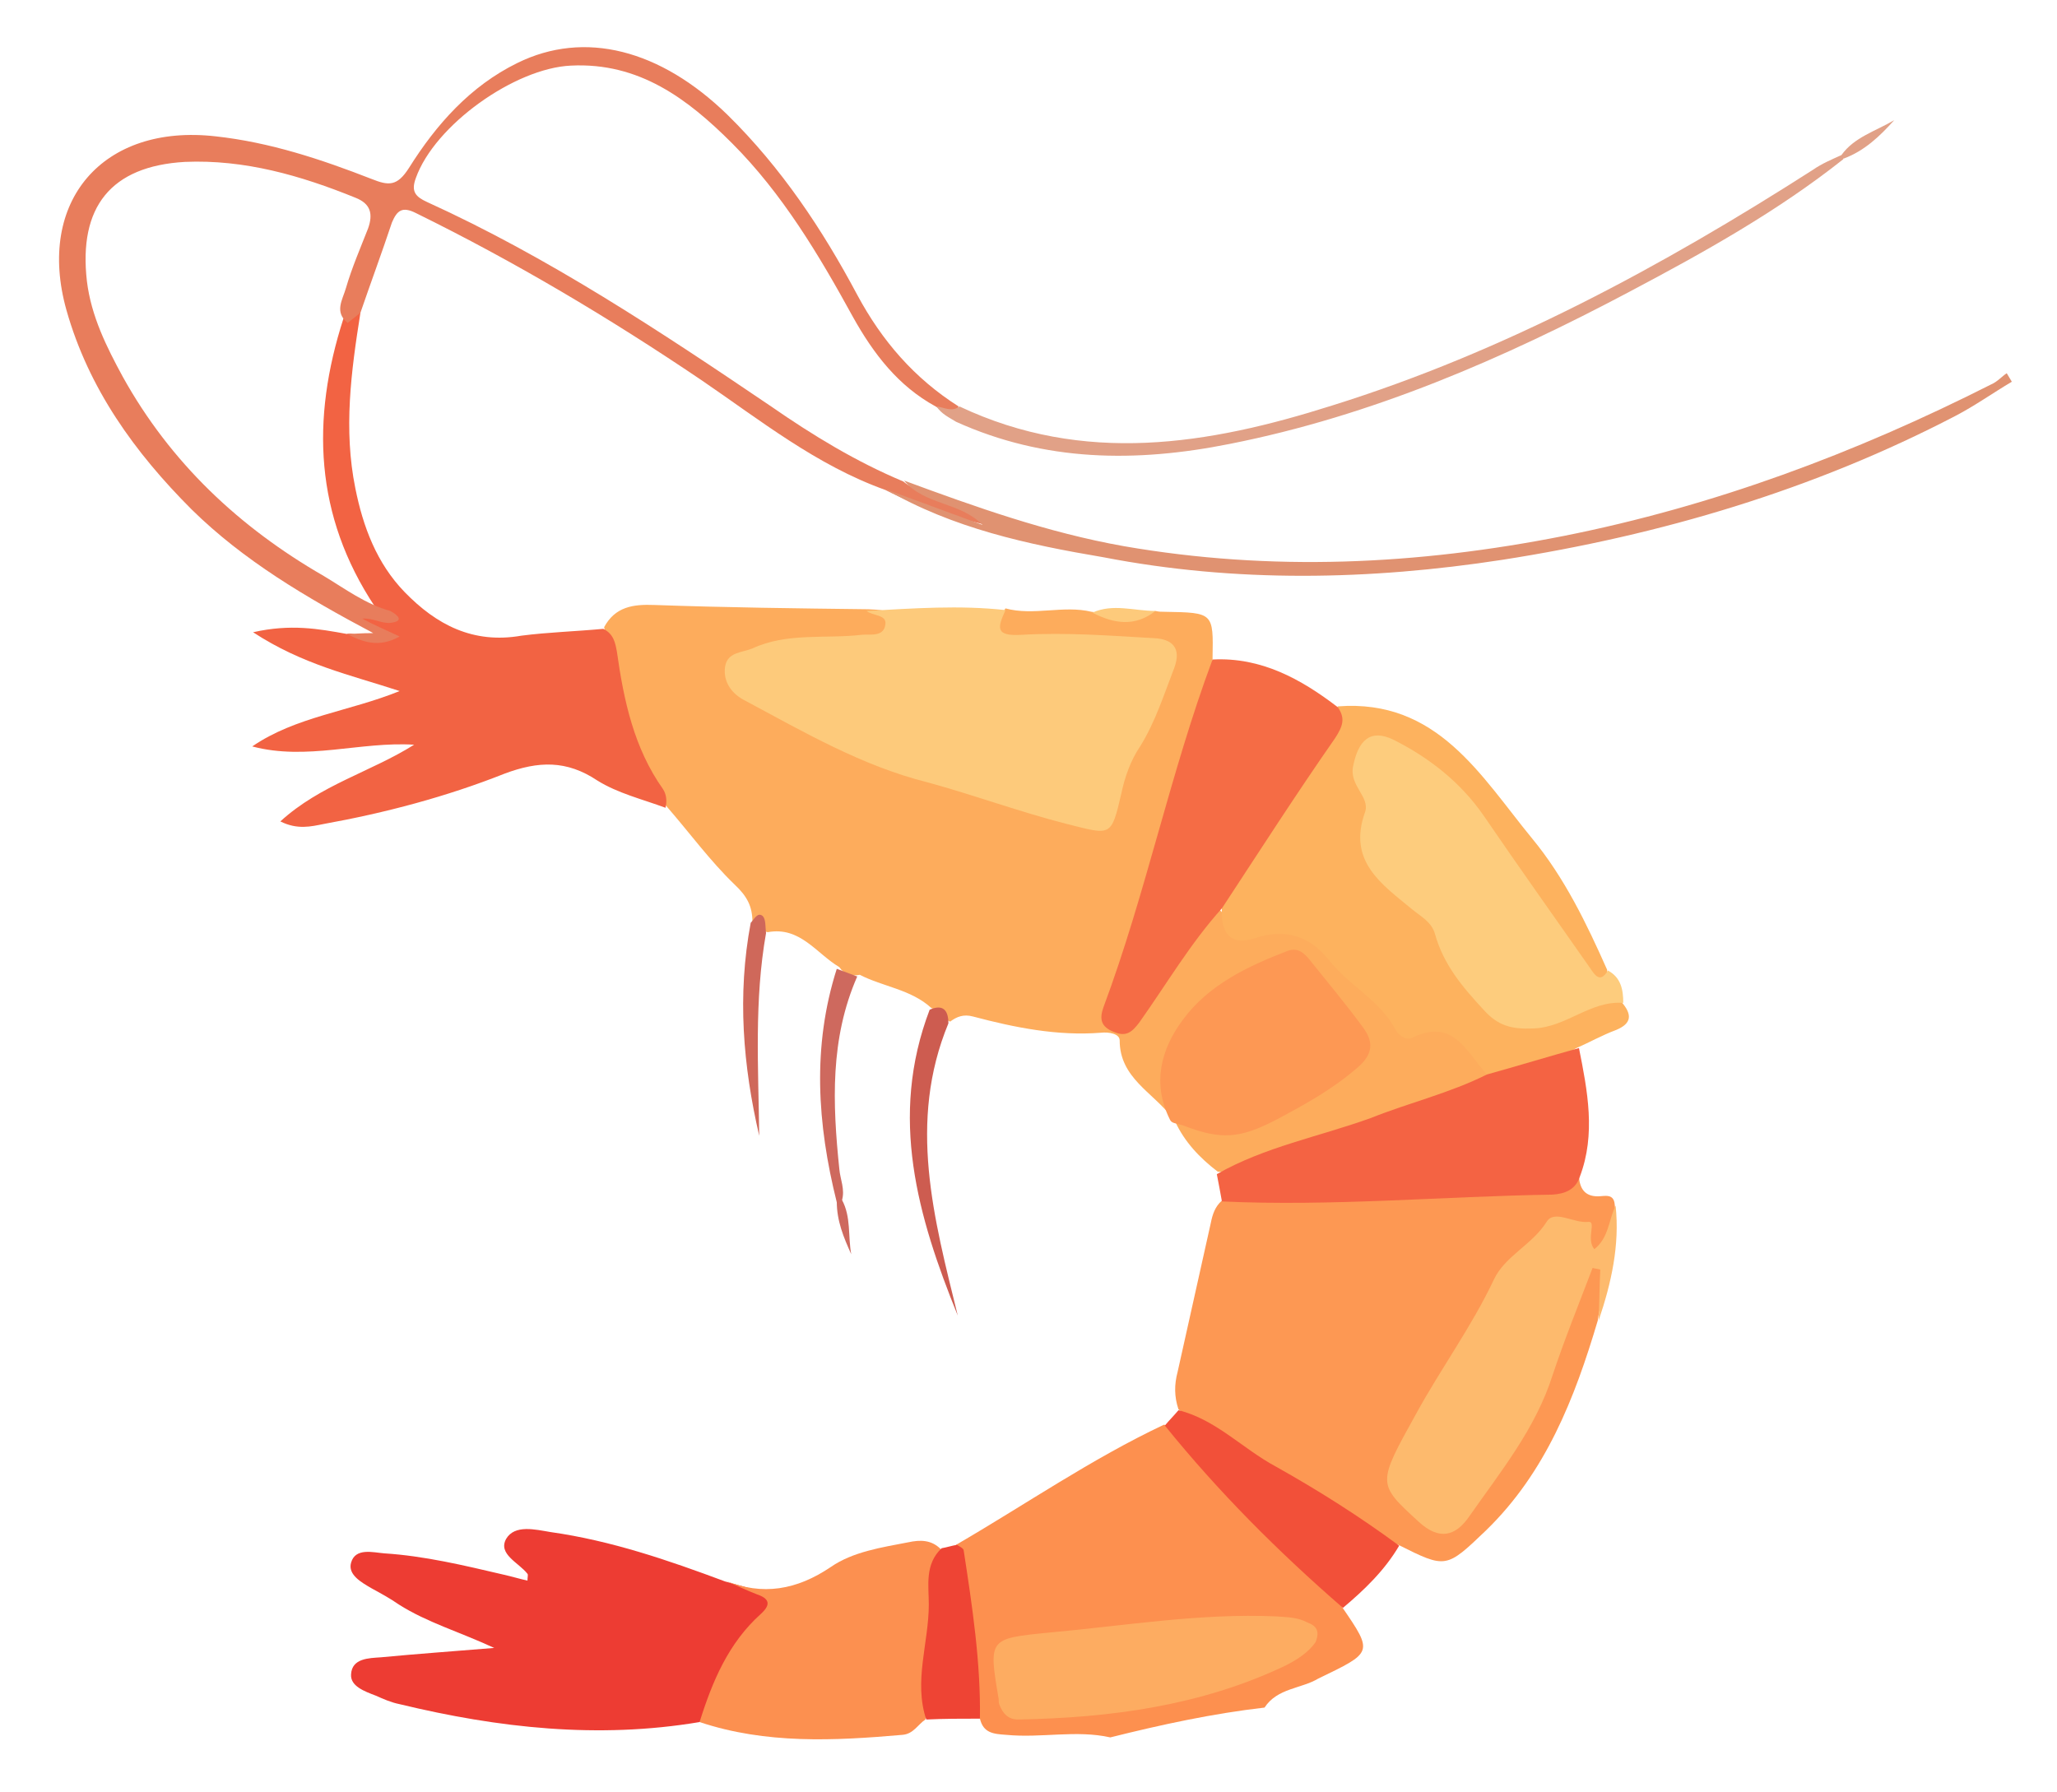
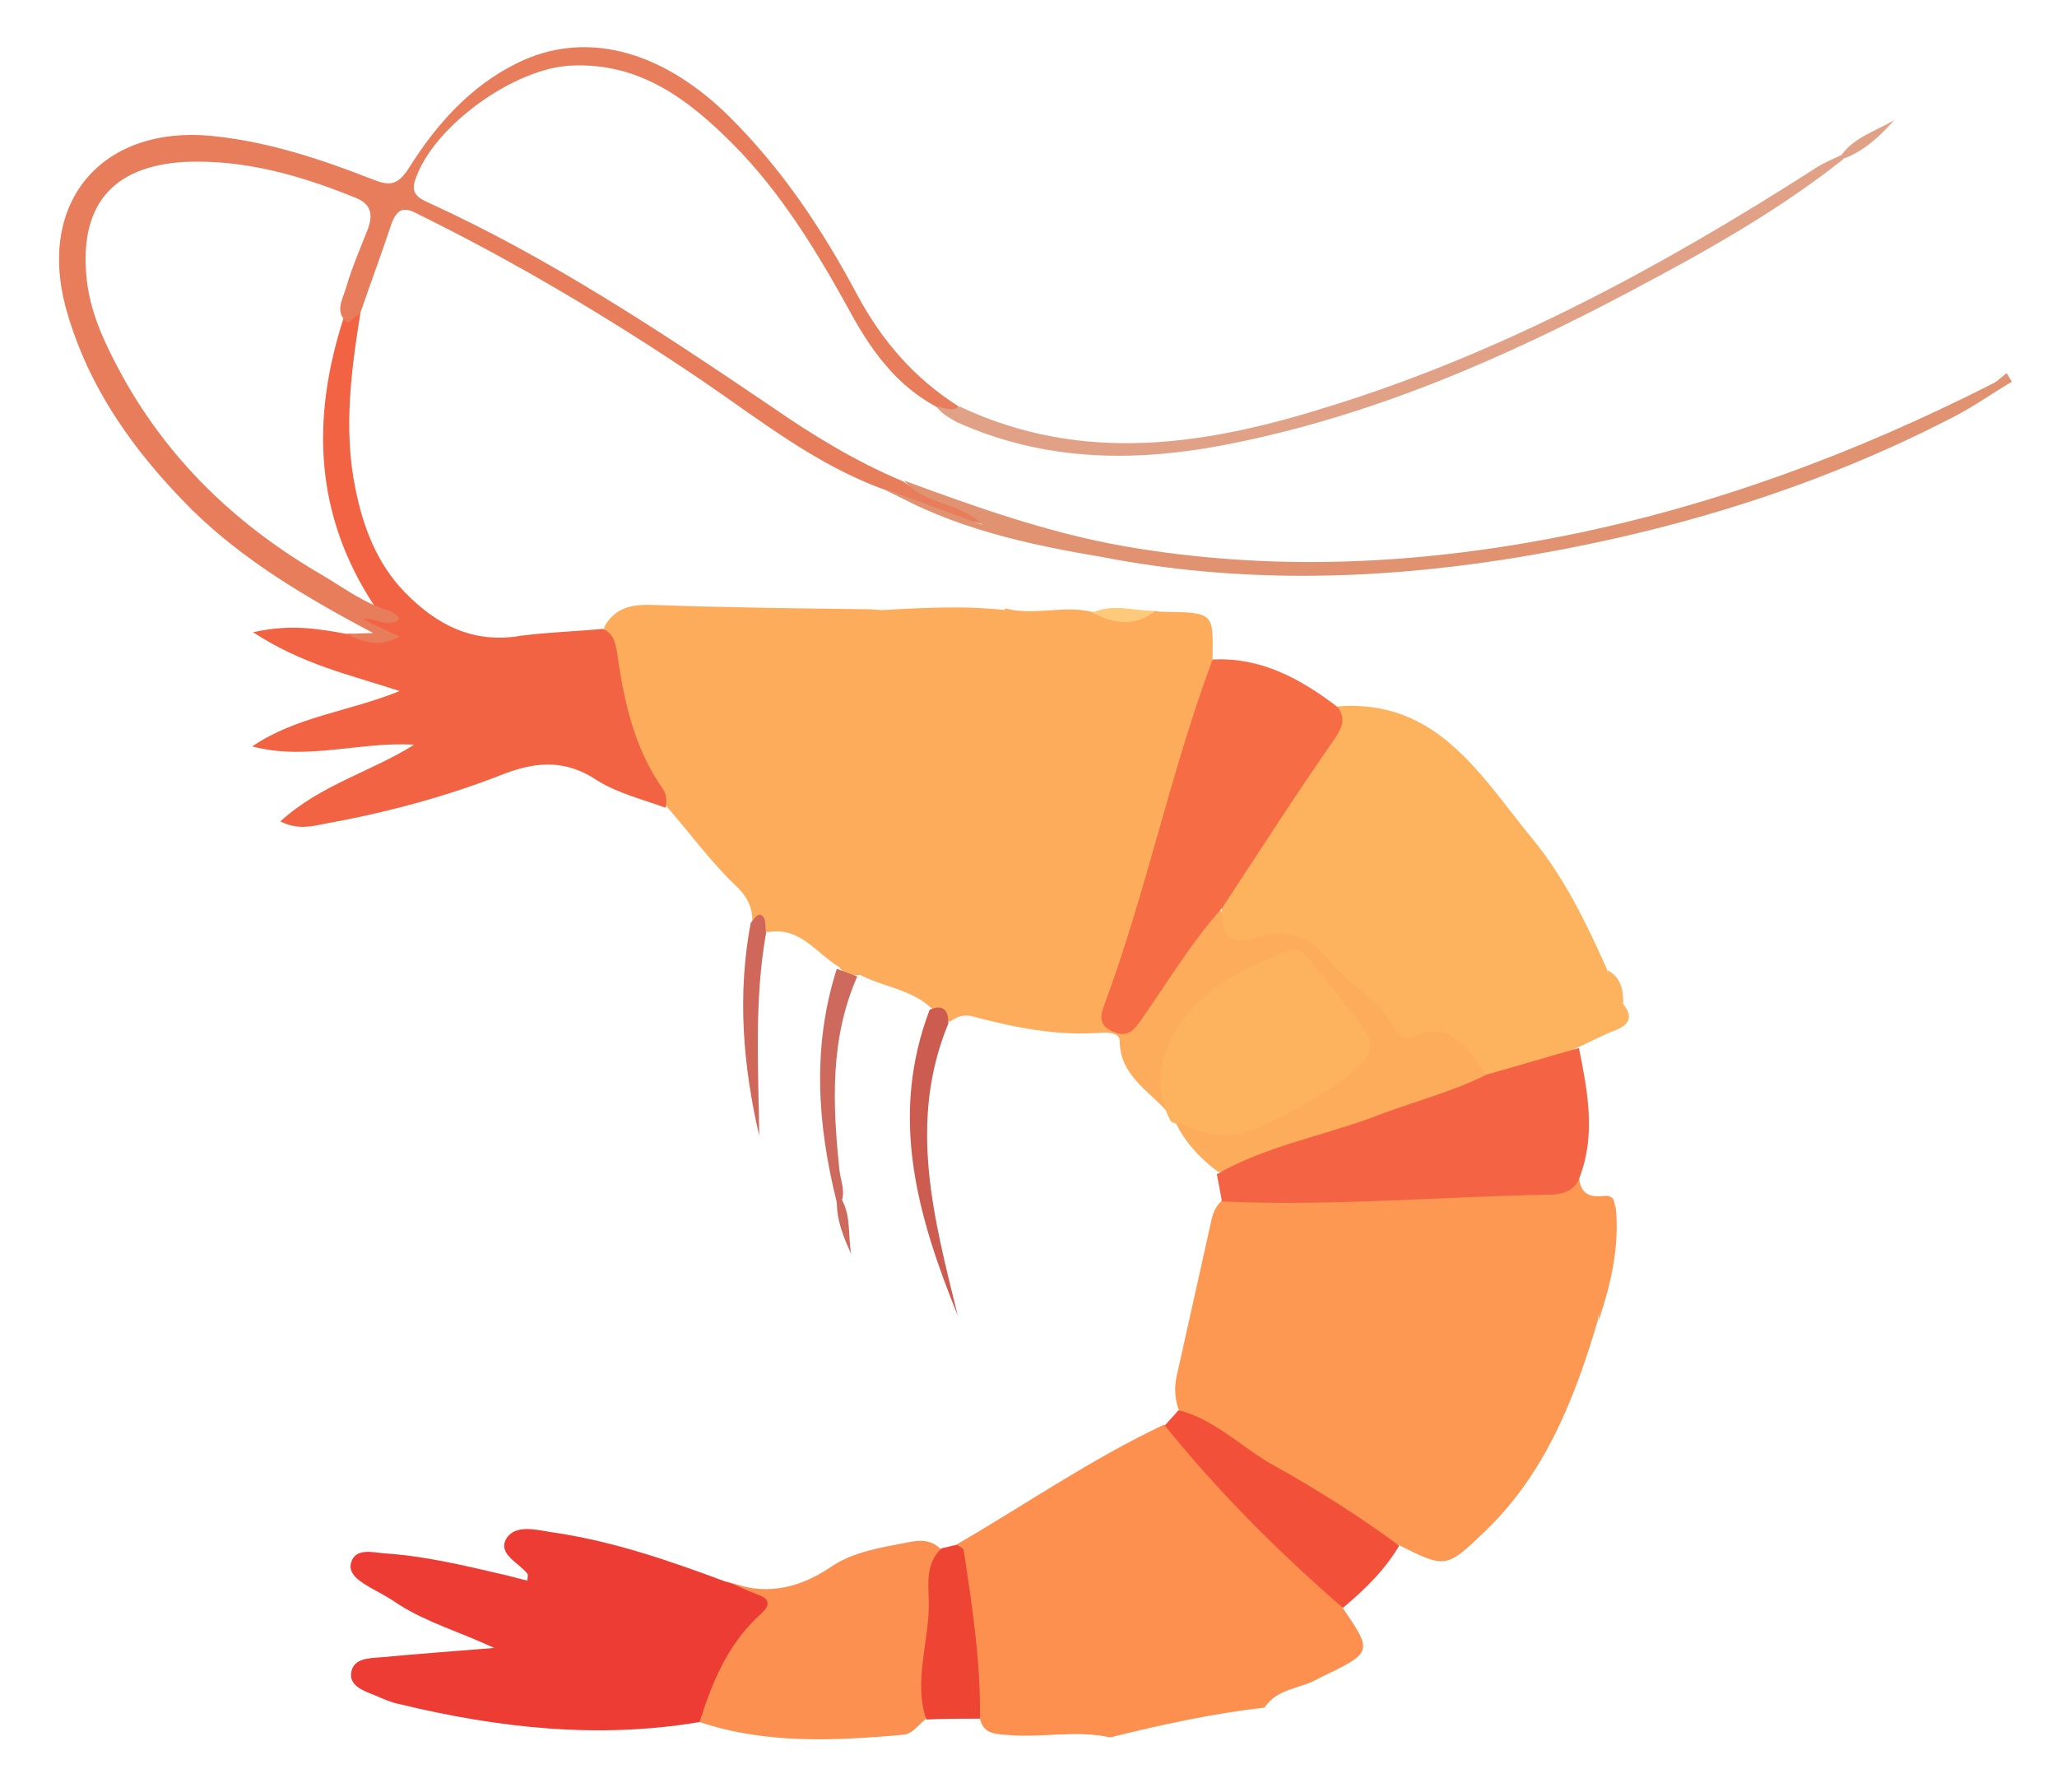
<svg xmlns="http://www.w3.org/2000/svg" version="1.1" id="Layer_1" x="0px" y="0px" viewBox="0 0 241.4 210.3" enable-background="new 0 0 241.4 210.3" xml:space="preserve">
  <g>
    <path fill="#FDAC5C" d="M135.6,71.7c0.4,0.1,0.7,0.1,1.1,0.1c5.7,0.1,5.7,0.1,5.6,5.4c0.1,5-1.9,9.5-3.4,14   c-2.9,8.4-4.4,17.2-7.7,25.4c-0.3,0.8-0.9,2.1,0.4,2.6c1,0.4,1.6-0.6,2-1.3c2-2.9,4-5.7,6-8.6c0.9-1.2,1.5-2.6,3-3.2   c1.9,2.6,4.3,3.4,7.5,2.6c1.7-0.4,3.4,0.5,4.8,1.6c1.4,1.1,2.4,2.6,3.8,3.6c3.3,2.4,5,6.9,10.5,6.5c2.4-0.2,4.8,2.3,5.6,5.3   c-0.1,1.4-1.1,1.9-2.2,2.2c-9.6,3.4-19.3,6.5-29,9.6c-0.2,0.1-0.5,0-0.7,0c-2.1-1.6-3.9-3.5-5-5.9c1-0.7,2.1-0.5,2.8,0.1   c2.6,2.3,4.7,1.3,7.2-0.4c3-2,6.4-3.3,9.3-5.6c3.1-2.4,3.2-3.4,0.9-6.5c-0.7-0.9-1.4-1.8-2-2.7c-3.7-5-4.4-5.1-9.8-1.8   c-3.5,2.1-6.7,4.3-8.1,8.4c-0.7,2-1.3,3.7-0.3,5.7c0.4,0.7,0.7,1.7-0.4,2.3c-2.2-2.9-6.1-4.6-6.1-9c0-0.8-1.3-1-2.2-0.9   c-5.1,0.4-10.1-0.6-15-1.9c-1.1-0.3-1.9,0-2.7,0.6c-0.9-0.4-1.4-1.3-2.2-1.6c-2.4-2.2-5.7-2.5-8.4-3.9c-1,0.2-1.8,0-2.4-0.9   c-2.7-1.6-4.6-4.8-8.4-4.1c-0.8-0.1-0.9-1.2-1.8-1.2c0-1.8-0.6-3-2.1-4.4c-2.9-2.8-5.3-6.1-8-9.2c-4.7-6.2-5.9-13.6-7.3-21   c1.3-2.4,3.4-2.7,5.9-2.6c8.4,0.3,16.8,0.4,25.1,0.5c1.2,0.1,2.8-0.1,2.8,1.6c0,1.5-1.5,1.9-2.7,2.1c-2.6,0.5-5.2,0.2-7.8,0.6   c-2.6,0.4-6.4,0-7,3c-0.6,2.8,3.1,3.5,5.1,4.6c9.3,5.1,19.5,8.2,29.7,10.9c2.3,0.6,4.8,2.5,7.1,1.3c2.3-1.2,1.6-4.2,2.6-6.3   c1.4-2.9,3.2-5.7,4.2-8.7c1.3-3.8,1-4.2-2.9-4.6c-4.5-0.4-9-0.3-13.4-0.7c-3.1-0.3-3.5-1.2-1.6-3.9c3.3,0.9,6.8-0.4,10.1,0.4   C130.6,72.1,133.1,72.4,135.6,71.7z" />
    <path fill="#FD9853" d="M138.3,165.4c-0.5-1.5-0.5-2.9-0.1-4.4c1.3-5.8,2.6-11.7,3.9-17.5c0.2-1,0.5-1.9,1.3-2.6   c1-0.7,2.1-0.7,3.2-0.7c10.5,0.1,21-0.8,31.4-0.8c2.5,0,5-0.4,7.3-1.3c0.1,1.4,0.7,2.3,2.2,2.3c0.8,0,1.9-0.4,2,1   c0.2,1.4-0.1,2.7-0.7,4c-0.8,1.6-1.7,2.8-3.1,0.4c-1.5-2.7-3.1-1.4-4.8-0.1c-4.3,3.3-6.4,8.2-9.1,12.6c-2.6,4.1-5,8.4-6.9,12.9   c-1.3,3.1-0.7,4.7,2.5,6.7c2.7,1.6,3.9-0.4,5.2-2.1c4-5.3,7.6-10.9,9.5-17.3c0.9-3.1,2.5-6,3.8-9c0.3-0.7,0.8-1.3,1.7-1.1   c1,0.3,0.7,1.1,0.7,1.8c0,1.6-0.6,3.2-0.8,4.8c-2.7,9.1-6.1,17.8-13.1,24.6c-4.7,4.5-4.7,4.5-10.3,1.7c-4.1-0.7-6.9-3.9-10.3-5.8   C148.5,172.5,143.1,169.3,138.3,165.4z" />
-     <path fill="#FDCA7B" d="M118,71.6c-0.9,2-1.3,3.1,1.9,2.9c5.2-0.3,10.4,0.1,15.6,0.4c2,0.1,3.2,1.1,2.3,3.5c-1.2,3.1-2.2,6.3-4,9.2   c-1.1,1.6-1.8,3.6-2.2,5.5c-1.2,5.2-1.2,4.9-6.4,3.6c-5.5-1.4-10.9-3.4-16.4-4.9c-7.6-1.9-14.5-5.9-21.4-9.6   c-1.4-0.7-2.6-2.1-2.3-4c0.3-1.7,2-1.6,3.2-2.1c4.1-1.9,8.6-1.1,12.8-1.6c1-0.1,2.6,0.3,2.8-1.2c0.2-1.2-1.5-1-2.2-1.6   C107.2,71.4,112.6,71,118,71.6z" />
+     <path fill="#FDAC5C" d="M118,71.6c-0.9,2-1.3,3.1,1.9,2.9c5.2-0.3,10.4,0.1,15.6,0.4c2,0.1,3.2,1.1,2.3,3.5c-1.2,3.1-2.2,6.3-4,9.2   c-1.1,1.6-1.8,3.6-2.2,5.5c-1.2,5.2-1.2,4.9-6.4,3.6c-5.5-1.4-10.9-3.4-16.4-4.9c-7.6-1.9-14.5-5.9-21.4-9.6   c-1.4-0.7-2.6-2.1-2.3-4c0.3-1.7,2-1.6,3.2-2.1c4.1-1.9,8.6-1.1,12.8-1.6c1-0.1,2.6,0.3,2.8-1.2c0.2-1.2-1.5-1-2.2-1.6   C107.2,71.4,112.6,71,118,71.6z" />
    <path fill="#ED3C33" d="M82.1,202.1c-11.9,2-23.6,0.7-35.2-2.1c-1-0.2-1.9-0.6-2.8-1c-1.3-0.5-3-1.1-2.9-2.5c0.1-1.9,2.1-1.9,3.5-2   c4.2-0.4,8.4-0.7,13.3-1.1c-4.1-1.9-7.9-3-11.2-5.1c-1-0.7-2.1-1.3-3.2-1.9c-1.2-0.7-2.8-1.6-2.4-3c0.5-1.8,2.6-1.2,3.9-1.1   c4.7,0.3,9.3,1.4,14,2.5c0.9,0.2,1.9,0.5,2.8,0.7c0-0.4,0.1-0.7,0-0.8c-1-1.3-3.5-2.3-2.5-4.1c1-1.7,3.4-1.1,5.2-0.8   c7.1,1,13.8,3.3,20.5,5.8c7,1.9,7,1.9,2.6,7.5c-1.4,1.8-2.4,3.8-3.2,5.9C84,200.1,83.4,201.4,82.1,202.1z" />
    <path fill="#FD904F" d="M148.4,200.4c-6.1,0.7-12.1,2-18.1,3.5c-4-0.9-8.1,0.1-12.2-0.3c-1.5-0.1-2.7-0.2-3.1-1.9   c-1.4-4.1-1.4-8.5-1.9-12.7c-0.3-2.6-0.6-5.1-0.9-7.7c8.1-4.7,15.9-10.1,24.4-14.1c0.9,0.2,1.5,0.8,2.1,1.4   c5.6,6,11.2,11.9,17.2,17.5c0.7,0.7,1.2,1.6,1.6,2.5c3.7,5.4,3.6,5.3-2.8,8.4C152.7,198.2,149.9,198.1,148.4,200.4z" />
    <path fill="#F26343" d="M70.8,73.8c1.2,0.6,1.4,1.6,1.6,2.7c0.8,5.7,2,11.3,5.4,16.1c0.4,0.6,0.5,1.4,0.3,2.2c-2.7-1-5.6-1.7-8-3.2   c-3.6-2.4-6.9-2.3-10.9-0.8c-6.8,2.7-14,4.6-21.2,5.9c-1.5,0.3-3.1,0.7-5.1-0.3c4.7-4.3,10.6-5.8,15.7-9c-6.3-0.4-12.6,1.9-19,0.2   c5.1-3.5,11.4-4.1,17.3-6.5c-5.8-1.9-11.4-3.1-17.2-6.9c4.4-1,7.7-0.4,11,0.2c1.3-0.3,2.5,1.3,3.9,0.2c-0.5-1.4-2.2-1.1-2.9-1.9   c-0.1-2,1.9-0.4,2.3-1.5c-7.1-10.7-7.5-22-3.7-33.8c0.5-0.6,1-1.3,2-0.7c-1.1,6.9-2,13.7-0.6,20.6c0.9,4.5,2.5,8.8,5.8,12.2   c3.7,3.8,8,6.1,13.7,5.1C64.3,74.2,67.6,74.1,70.8,73.8z" />
    <path fill="#FDB25E" d="M174.5,126.1c-2.4-2.6-3.9-6.7-8.8-4.3c-0.6,0.3-1.5-0.2-1.9-0.9c-1.8-3.5-5.5-5.2-7.9-8.3   c-2.2-2.7-5-3.7-8.6-2.5c-2.8,0.9-4.1-0.4-3.9-3.7c-0.6-2.4,1.2-4,2.3-5.6c2.8-4.1,5.5-8.3,8.5-12.3c1.3-1.7,2-3.7,2.8-5.6   c11.7-0.9,16.8,8.2,22.8,15.5c3.8,4.6,6.4,10,8.8,15.4c0.2,1.6-0.8,1.6-1.8,1.1c-1-0.5-1.8-1.4-2.4-2.4   c-3.2-5.9-7.6-11.1-11.4-16.7c-2.2-3.3-5.5-5.4-8.7-7.6c-1-0.7-2.3-1.2-3.5-0.2c-1.2,1-1.4,2.6-0.7,3.8c1,1.9,0.8,3.7,0.6,5.8   c-0.4,3.1,1.6,5.3,3.8,6.9c2.9,2.2,4.9,4.7,6.2,8.2c0.9,2.6,3.1,4.6,5.3,6.1c2.9,2,6,0.3,8.9-0.6c1.8-0.6,3.4-2.4,5.4-0.6   c1.2,1.4,1.3,2.5-0.7,3.3c-1.6,0.6-3,1.4-4.6,2.1C181.9,124.9,178.5,126.5,174.5,126.1z" />
    <path fill="#E87D5C" d="M42.3,36.7c-0.5,0.4-1,0.8-1.5,1.2c-1.6-1.3-0.6-2.7-0.2-4.1c0.7-2.4,1.7-4.7,2.6-7   c0.6-1.7,0.3-2.9-1.5-3.6c-6.4-2.6-13-4.5-20-4.2C13,19.5,9.2,24.3,10.2,33c0.5,4.1,2.3,7.7,4.2,11.2C20,54.3,28.1,61.9,38,67.6   c2.5,1.5,4.9,3.3,7.8,4.1c0.9,0.5,1.7,1.2,0,1.4c-1,0.1-2.1-0.6-3.3-0.5c1.3,0.7,2.7,1.3,4.4,2.1c-2.5,1.4-4.4,0.6-6.2-0.3   c0.8,0,1.7-0.1,3.1-0.1c-7.9-4.2-15.2-8.5-21.3-14.5c-6.7-6.7-12.1-14.2-14.7-23.4C4.2,23.6,12.1,14.5,25.3,16   c6.4,0.7,12.4,2.7,18.3,5c2,0.8,3,0.9,4.4-1.3c3.2-5.1,7.2-9.6,12.7-12.3c7.9-3.9,16.8-1.6,24.7,6.1c6.3,6.2,11.1,13.4,15.2,21.1   c2.9,5.4,6.7,9.8,11.9,13.1c-0.9,1.8-1.8,0.5-2.7,0c-4.4-2.4-7.3-6.2-9.7-10.5c-4-7.3-8.3-14.5-14.2-20.4   c-5.2-5.2-10.9-9.5-18.9-9.1C60.4,8,51,14.7,48.8,20.9c-0.6,1.6,0,2.2,1.3,2.8c14.3,6.5,27.4,15.2,40.4,24c4.9,3.4,10,6.5,15.5,8.8   c3,2.4,7.2,2.3,10.1,5.2c-4.2-1-8.3-2.2-12.2-4.2c-8.1-2.9-14.7-8.2-21.6-12.9C71.5,37.3,60.4,30.7,48.8,25   c-1.6-0.8-2.2-0.3-2.8,1.1C44.8,29.7,43.5,33.2,42.3,36.7z" />
    <path fill="#F56C45" d="M157,83c0.9,1.3,0.6,2.2-0.3,3.6c-4.6,6.6-8.9,13.3-13.3,20c-3.7,4.1-6.5,8.9-9.7,13.4   c-0.9,1.2-1.6,1.7-3,1.1c-1.5-0.6-1.7-1.5-1.2-2.9c5-13.4,7.8-27.4,12.8-40.8C148,77.1,152.7,79.7,157,83z" />
-     <path fill="#FDCC7D" d="M190.5,117.7c-3.9-0.3-6.7,2.9-10.6,3c-2.5,0.1-4.1-0.3-5.8-2.2c-2.5-2.7-4.7-5.3-5.7-8.9   c-0.4-1.4-1.6-2-2.7-2.9c-3.5-2.9-7.6-5.6-5.5-11.4c0.6-1.8-1.9-3.1-1.4-5.4c0.6-3,2-4.4,4.7-3.1c4.2,2.1,7.9,5,10.6,8.9   c4.1,6,8.3,11.9,12.5,17.9c0.6,0.9,1.2,1.8,2.1,0.3C190.2,114.7,190.5,116.1,190.5,117.7z" />
+     <path fill="#FDB25E" d="M190.5,117.7c-3.9-0.3-6.7,2.9-10.6,3c-2.5,0.1-4.1-0.3-5.8-2.2c-2.5-2.7-4.7-5.3-5.7-8.9   c-0.4-1.4-1.6-2-2.7-2.9c-3.5-2.9-7.6-5.6-5.5-11.4c0.6-1.8-1.9-3.1-1.4-5.4c0.6-3,2-4.4,4.7-3.1c4.2,2.1,7.9,5,10.6,8.9   c4.1,6,8.3,11.9,12.5,17.9c0.6,0.9,1.2,1.8,2.1,0.3C190.2,114.7,190.5,116.1,190.5,117.7z" />
    <path fill="#F46343" d="M174.5,126.1c3.6-1,7.2-2.1,10.8-3.1c1,5,2,10.1,0.1,15.1c-0.5,1.5-1.7,2-3.2,2.1   c-12.9,0.2-25.8,1.4-38.8,0.8c-0.2-1.1-0.4-2.2-0.6-3.2c5.6-3.2,12-4.4,18.1-6.6C165.4,129.4,170.1,128.3,174.5,126.1z" />
    <path fill="#FC9050" d="M82.1,202.1c1.5-4.8,3.4-9.3,7.2-12.7c1.2-1.1,1-1.8-0.5-2.3c-1.3-0.5-2.5-1.1-3.7-1.6   c4.4,1.8,8.4,1.1,12.4-1.6c2.6-1.8,6-2.3,9.1-2.9c1.4-0.3,2.7-0.3,3.8,0.8c-0.7,6.7-0.8,13.4-1.8,20c-0.9,0.6-1.4,1.7-2.7,1.8   C97.9,204.3,89.9,204.7,82.1,202.1z" />
-     <path fill="#FDBA6D" d="M187.6,155c0.1-2,0.1-4,0.2-6c-0.3-0.1-0.6-0.1-0.9-0.2c-1.6,4.2-3.3,8.4-4.7,12.6   c-2,6.3-6.1,11.3-9.8,16.6c-1.6,2.3-3.5,2.8-5.9,0.6c-4.9-4.5-4.9-4.4-0.3-12.7c2.9-5.3,6.5-10.2,9.1-15.7c1.3-2.8,4.5-4.1,6.2-6.8   c0.9-1.5,3.2,0.2,4.9,0c1-0.1-0.3,2,0.7,3.2c1.7-1.3,1.7-3.5,2.5-5.1C190.1,146.1,189.1,150.6,187.6,155z" />
-     <path fill="#FD9854" d="M137.3,131.4c-2.1-4.2-1.1-8.2,1.5-11.7c3-4.1,7.6-6.3,12.3-8.1c1.3-0.5,2.1,0.4,2.8,1.3c2,2.5,4.1,5,6,7.6   c1.3,1.7,1.3,3.2-0.6,4.8c-3,2.6-6.3,4.4-9.7,6.2c-4.1,2.1-6.3,2.3-10.7,0.6c-0.3-0.1-0.7-0.2-1.1-0.3   C137.5,131.7,137.4,131.6,137.3,131.4z" />
+     <path fill="#FD9853" d="M187.6,155c0.1-2,0.1-4,0.2-6c-0.3-0.1-0.6-0.1-0.9-0.2c-1.6,4.2-3.3,8.4-4.7,12.6   c-2,6.3-6.1,11.3-9.8,16.6c-1.6,2.3-3.5,2.8-5.9,0.6c-4.9-4.5-4.9-4.4-0.3-12.7c2.9-5.3,6.5-10.2,9.1-15.7c1.3-2.8,4.5-4.1,6.2-6.8   c0.9-1.5,3.2,0.2,4.9,0c1-0.1-0.3,2,0.7,3.2c1.7-1.3,1.7-3.5,2.5-5.1C190.1,146.1,189.1,150.6,187.6,155z" />
+     <path fill="#FDB25E" d="M137.3,131.4c-2.1-4.2-1.1-8.2,1.5-11.7c3-4.1,7.6-6.3,12.3-8.1c1.3-0.5,2.1,0.4,2.8,1.3c2,2.5,4.1,5,6,7.6   c1.3,1.7,1.3,3.2-0.6,4.8c-3,2.6-6.3,4.4-9.7,6.2c-4.1,2.1-6.3,2.3-10.7,0.6c-0.3-0.1-0.7-0.2-1.1-0.3   C137.5,131.7,137.4,131.6,137.3,131.4z" />
    <path fill="#E09271" d="M103.9,57.4c3.8,1.4,7.6,2.8,11.4,4.2c-2.6-2.7-6.8-2.3-9.2-5.2c8.4,3.1,16.8,6.1,25.8,7.7   c17.3,3,34.4,2.2,51.6-1.2c17.6-3.5,34.2-9.7,50.2-17.8c0.7-0.3,1.2-0.9,1.8-1.3c0.2,0.3,0.4,0.7,0.6,1c-2.2,1.3-4.3,2.8-6.6,4   c-16.7,8.7-34.6,14-53.2,16.9c-15.6,2.4-31.3,2.7-46.8-0.3C120.6,63.9,111.8,62,103.9,57.4z" />
    <path fill="#F25039" d="M157.6,188.7c-7.6-6.6-14.6-13.6-20.9-21.4c0.5-0.6,1.1-1.2,1.6-1.8c4.4,1.1,7.5,4.5,11.4,6.6   c5,2.8,9.9,5.9,14.5,9.3C162.5,184.3,160.1,186.6,157.6,188.7z" />
    <path fill="#E1A187" d="M109.9,47.7c0.9,0.1,1.8,0.7,2.7,0c14.6,6.9,29.2,4.5,43.7-0.1c20.2-6.3,38.7-16.3,56.5-27.7   c1-0.7,2.2-1.2,3.3-1.7c0.4,0,0.4,0.2,0.2,0.5c-7.7,6.1-16.3,10.9-25,15.5c-14.9,7.9-30.3,14.6-47,17.9c-11,2.2-21.7,2.1-32.1-2.6   C111.4,49,110.5,48.6,109.9,47.7z" />
    <path fill="#EE4434" d="M108.7,201.8c-1.5-4.5,0.3-9,0.3-13.5c0-2.2-0.5-4.7,1.5-6.6c0.6-0.1,1.2-0.3,1.8-0.4   c0.3,0.2,0.8,0.4,0.8,0.7c1,6.5,2,13.1,1.9,19.7C112.9,201.7,110.8,201.7,108.7,201.8z" />
    <path fill="#CD5C50" d="M109.1,118.5c1.6-0.7,2.2,0.1,2.2,1.6c-4.8,11.6-1.7,22.9,1.1,34.3C107.7,142.8,104.3,131.1,109.1,118.5z" />
    <path fill="#CE695E" d="M98.2,113.7c0.8,0.3,1.6,0.6,2.4,0.9c-3.2,7.3-2.9,14.9-2.1,22.6c0.1,1.2,0.7,2.4,0.3,3.7   c-0.1,0.4-0.3,0.5-0.6,0.2C95.9,131.9,95.3,122.8,98.2,113.7z" />
    <path fill="#CF685A" d="M88.1,108.3c0.4-0.4,0.8-1.3,1.4-0.8c0.4,0.4,0.3,1.3,0.4,2c-1.4,7.9-0.9,15.8-0.8,23.8   C87.2,125.1,86.5,116.8,88.1,108.3z" />
    <path fill="#FDCA7B" d="M135.6,71.7c-2.4,1.9-4.9,1.5-7.4,0.2C130.6,70.8,133.1,71.7,135.6,71.7z" />
    <path fill="#E1A187" d="M216.1,18.2c1.5-2.1,4-2.8,6.2-4.1c-1.7,1.9-3.5,3.6-5.9,4.5C216.3,18.5,216.2,18.4,216.1,18.2z" />
    <path fill="#CE695E" d="M98.8,140.8c1.1,2,0.7,4.3,1.1,6.4c-0.9-2-1.7-3.9-1.7-6.2C98.4,141,98.6,140.9,98.8,140.8z" />
-     <path fill="#FDAC61" d="M154.4,192.7c-0.8,1.2-2.2,2.1-3.6,2.8c-9.9,4.7-20.5,6.1-31.3,6.3c-1.2,0-1.8-0.7-2.2-1.7   c-0.1-0.2-0.1-0.5-0.1-0.7c-1.2-7.1-1.2-7.1,5.9-7.8c8.9-0.8,17.7-2.3,26.7-1.9c1.3,0.1,2.5,0.1,3.6,0.7   C154.5,190.8,154.9,191.4,154.4,192.7z" />
+     <path fill="#FD904F" d="M154.4,192.7c-0.8,1.2-2.2,2.1-3.6,2.8c-9.9,4.7-20.5,6.1-31.3,6.3c-1.2,0-1.8-0.7-2.2-1.7   c-0.1-0.2-0.1-0.5-0.1-0.7c-1.2-7.1-1.2-7.1,5.9-7.8c8.9-0.8,17.7-2.3,26.7-1.9c1.3,0.1,2.5,0.1,3.6,0.7   C154.5,190.8,154.9,191.4,154.4,192.7z" />
  </g>
</svg>
